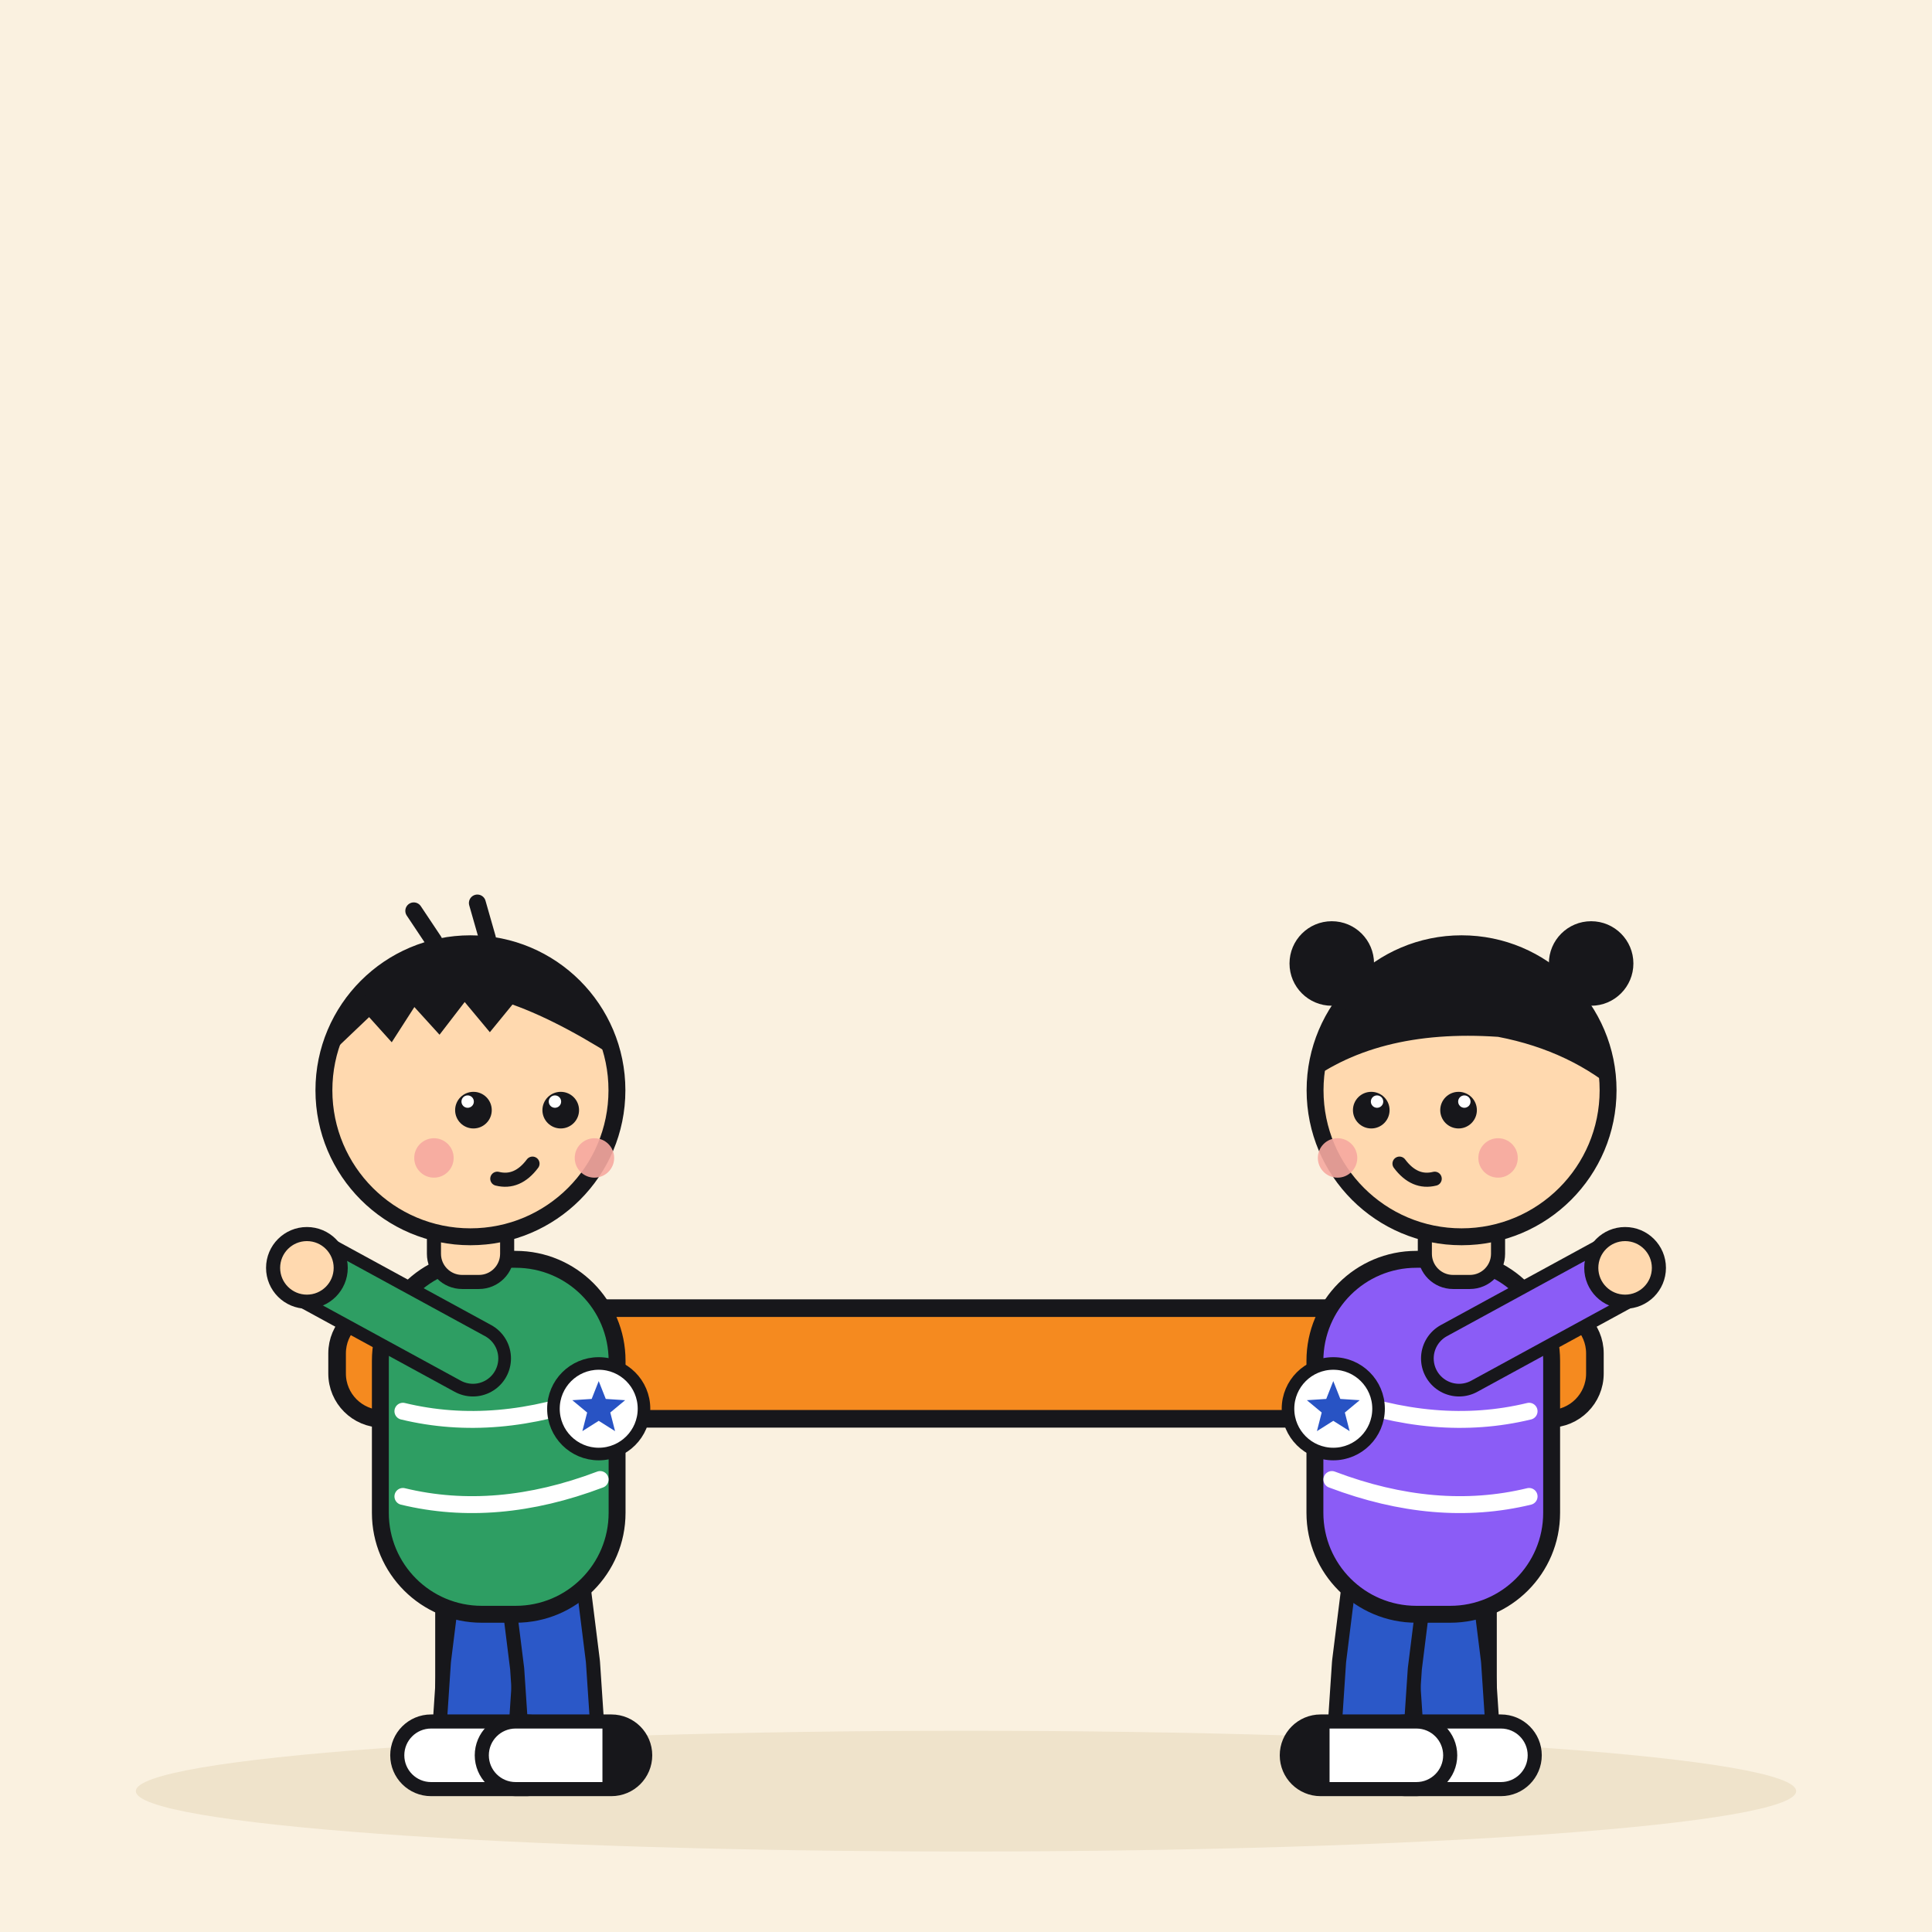
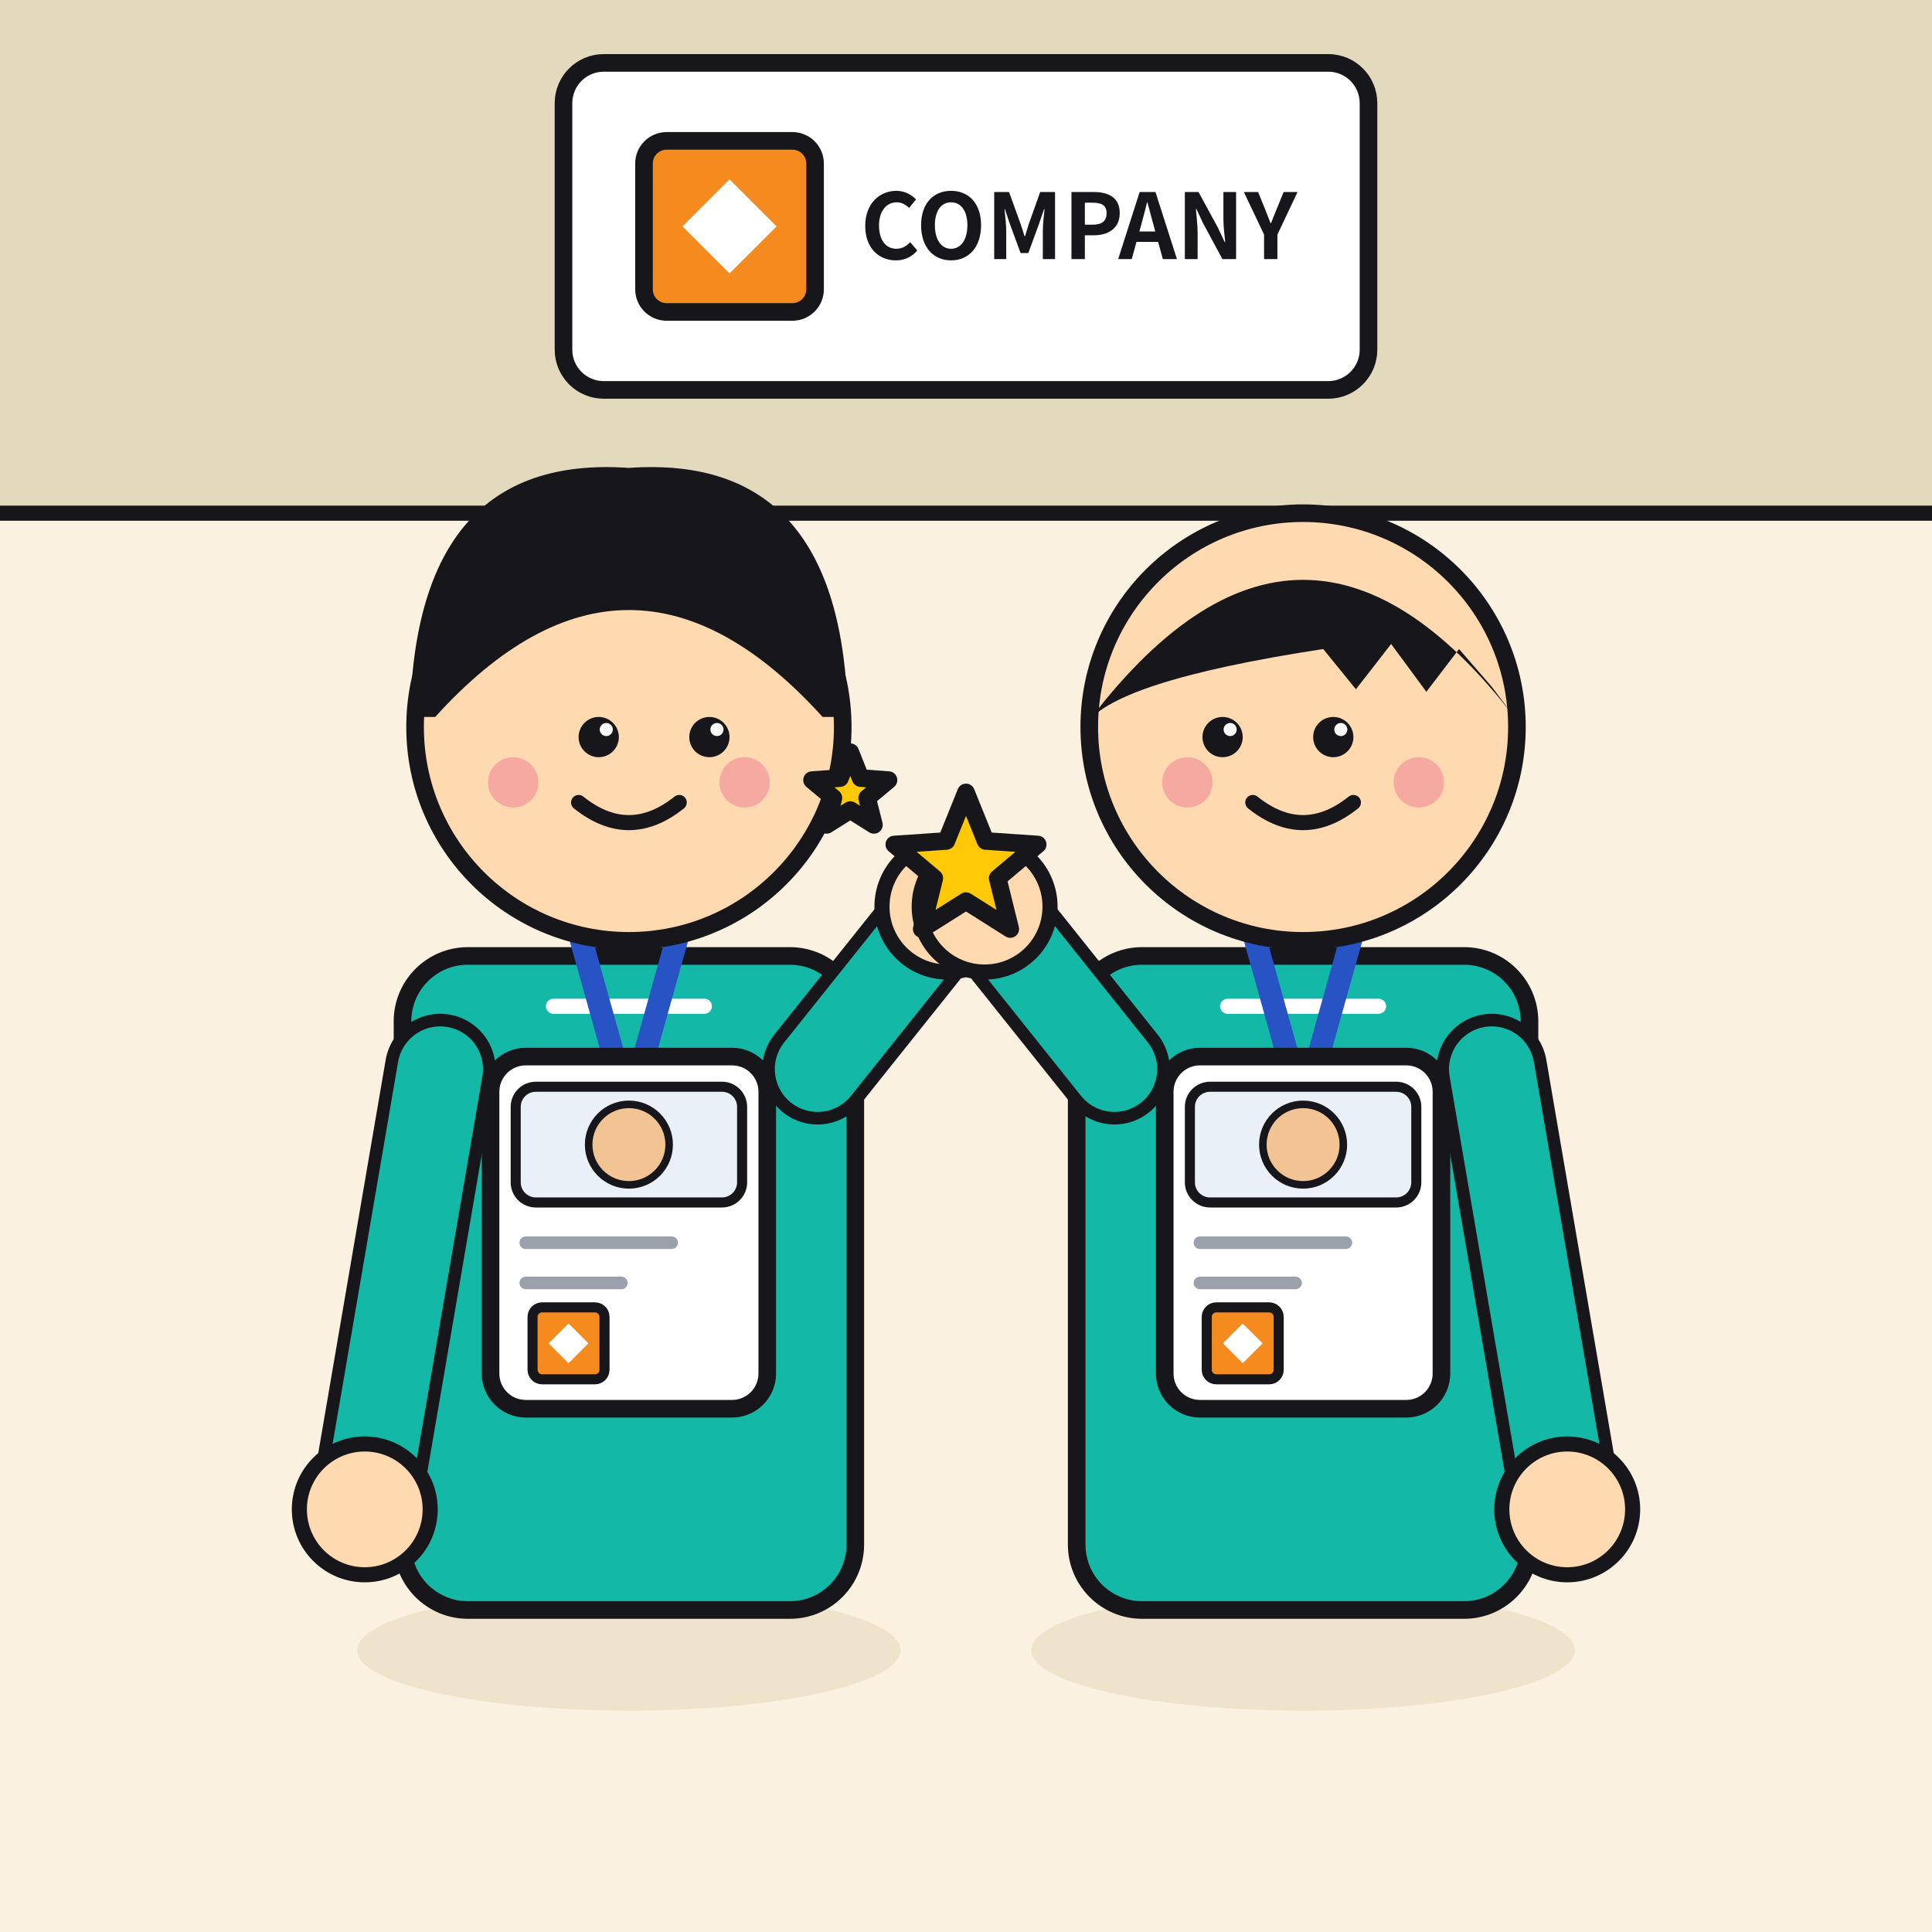
<svg xmlns="http://www.w3.org/2000/svg" viewBox="0 0 768 768" width="768" height="768">
  <rect width="768" height="768" fill="#FAF1E0" />
-   <g id="initialRelation">
-     <ellipse cx="384" cy="712" rx="330" ry="24" fill="#EFE3CB" />
-     <rect x="134.0" y="520.0" width="500.0" height="44.0" rx="18" fill="#F58A1F" stroke="#17171B" stroke-width="7" />
-     <rect x="176.0" y="560.0" width="28.0" height="140.0" rx="10" fill="#F58A1F" stroke="#17171B" stroke-width="6" />
-     <rect x="564.0" y="560.0" width="28.0" height="140.0" rx="10" fill="#F58A1F" stroke="#17171B" stroke-width="6" />
-     <g transform="translate(196,700) scale(-1,1)">
-       <path d="M0.0,-73.92 L4.48,-38.08 L6.72,-4.48" fill="none" stroke="#17171B" stroke-width="35.84" stroke-linecap="round" stroke-linejoin="round" />
-       <path d="M0.0,-73.92 L4.48,-38.08 L6.72,-4.48" fill="none" stroke="#2B58C8" stroke-width="24.64" stroke-linecap="round" stroke-linejoin="round" />
-       <path d="M-20.16,-73.92 L-24.64,-38.08 L-26.88,-4.48" fill="none" stroke="#17171B" stroke-width="35.84" stroke-linecap="round" stroke-linejoin="round" />
-       <path d="M-20.16,-73.92 L-24.64,-38.08 L-26.88,-4.48" fill="none" stroke="#2B58C8" stroke-width="24.64" stroke-linecap="round" stroke-linejoin="round" />
-       <rect x="-26.88" y="-15.68" width="64.96" height="26.88" rx="13.44" fill="#FFFFFF" stroke="#17171B" stroke-width="5.6" />
-       <path d="M-26.88,-2.24 q0,-12 12,-12 h5 v24 h-5 q-12,0 -12,-12 z" fill="#17171B" />
-       <rect x="-60.48" y="-15.68" width="64.96" height="26.88" rx="13.44" fill="#FFFFFF" stroke="#17171B" stroke-width="5.6" />
-       <path d="M-60.48,-2.24 q0,-12 12,-12 h5 v24 h-5 q-12,0 -12,-12 z" fill="#17171B" />
-       <g transform="rotate(0 -2.24 -58.24)">
-         <rect x="-49.3" y="-199.4" width="94.1" height="141.1" rx="40.32" fill="#2E9E63" stroke="#17171B" stroke-width="6.72" />
-         <path d="M-42.56,-145.734 q41.395,15.68 78.4,6.72" stroke="#FFFFFF" stroke-width="6.72" fill="none" stroke-linecap="round" />
-         <path d="M-42.56,-111.866 q41.395,15.68 78.4,6.72" stroke="#FFFFFF" stroke-width="6.72" fill="none" stroke-linecap="round" />
-       </g>
-       <path d="M8,-160 L74,-196" stroke="#17171B" stroke-width="30.24" stroke-linecap="round" />
-       <path d="M8,-160 L74,-196" stroke="#2E9E63" stroke-width="20.16" stroke-linecap="round" />
-       <circle cx="74.0" cy="-196.0" r="13.44" fill="#FFD9AF" stroke="#17171B" stroke-width="5.6" />
-       <rect x="-5.6" y="-219.5" width="29.1" height="29.1" rx="11.2" fill="#FFD9AF" stroke="#17171B" stroke-width="5.6" />
-       <g transform="rotate(0 8.96 -266.56)">
-         <clipPath id="hc_cg1">
-           <circle cx="8.96" cy="-266.56" r="56" />
-         </clipPath>
-         <circle cx="9.0" cy="-266.6" r="58.24" fill="#FFD9AF" stroke="#17171B" stroke-width="6.72" />
-         <g clip-path="url(#hc_cg1)">
-           <path d="M-54.88,-264.32 Q-49.28,-342.72 8.96,-334.88 Q67.2,-342.72 72.8,-264.32 L72.8,-273.28 L49.28,-295.68 l-9,10 l-9,-14 l-10,11 l-10,-13 l-10,12 l-9,-11 Q-28.0,-293.44 -54.88,-275.52 Z" fill="#17171B" />
-         </g>
-         <path d="M2.24,-327.04 l4,-14 M23.52,-325.92 l8,-12" stroke="#17171B" stroke-width="6.72" stroke-linecap="round" />
-         <circle cx="-26.9" cy="-258.7" r="7.28" fill="#17171B" stroke="none" stroke-width="0" />
-         <circle cx="-24.6" cy="-262.1" r="2.464" fill="#FFFFFF" stroke="none" stroke-width="0" />
-         <circle cx="7.8" cy="-258.7" r="7.28" fill="#17171B" stroke="none" stroke-width="0" />
-         <circle cx="10.1" cy="-262.1" r="2.464" fill="#FFFFFF" stroke="none" stroke-width="0" />
-         <path d="M-15.68,-237.44 q6,8 14,6" stroke="#17171B" stroke-width="5.6" fill="none" stroke-linecap="round" />
-         <circle cx="-40.3" cy="-239.7" r="7.84" fill="#F6A9A0" stroke="none" stroke-width="0" opacity="0.9" />
-         <circle cx="23.5" cy="-239.7" r="7.84" fill="#F6A9A0" stroke="none" stroke-width="0" opacity="0.9" />
+   <g id="agentAction">
+     <g transform="translate(384,384) scale(1.0) translate(-384.0,-384.0)">
+       <rect x="-307" y="-307" width="1382" height="1382" fill="#FAF1E0" />
+       <rect x="-307" y="-307" width="1382" height="511" fill="#E3D9BC" />
+       <path d="M-307.2,204.0 L1075.2,204.0" stroke="#17171B" stroke-width="6" stroke-linecap="butt" fill="none" />
+       <rect x="224.0" y="25.0" width="320.0" height="130.0" rx="16" fill="#FFFFFF" stroke="#17171B" stroke-width="7" />
+       <rect x="256.0" y="56.0" width="68.0" height="68.0" rx="9.0" fill="#F58A1F" stroke="#17171B" stroke-width="7.0" />
+       <path d="M290.0,71.3 L308.7,90.0 L290.0,108.7 L271.3,90.0 Z" fill="#FFFFFF" />
+       <text x="342" y="103" font-family="Noto Sans CJK KR, Noto Sans KR, Pretendard, Apple SD Gothic Neo, Malgun Gothic, sans-serif" font-size="36" font-weight="700" fill="#17171B">COMPANY</text>
+       <ellipse cx="250.0" cy="656.0" rx="108" ry="24" fill="#EFE3CB" />
+       <rect x="160.0" y="380.0" width="180.0" height="260.0" rx="26" fill="#14B8A6" stroke="#17171B" stroke-width="7" />
+       <path d="M220.0,400.0 L280.0,400.0" stroke="#FFFFFF" stroke-width="6" stroke-linecap="round" fill="none" />
+       <path d="M175.0,425.0 L145.0,600.0" stroke="#17171B" stroke-width="44" stroke-linecap="round" fill="none" />
+       <path d="M175.0,425.0 L145.0,600.0" stroke="#14B8A6" stroke-width="34" stroke-linecap="round" fill="none" />
+       <circle cx="145.0" cy="600.0" r="26" fill="#FFD9AF" stroke="#17171B" stroke-width="6" />
+       <path d="M325.0,425.0 L376.6,360.4" stroke="#17171B" stroke-width="44" stroke-linecap="round" fill="none" />
+       <path d="M325.0,425.0 L376.6,360.4" stroke="#14B8A6" stroke-width="34" stroke-linecap="round" fill="none" />
+       <circle cx="376.6" cy="360.4" r="26" fill="#FFD9AF" stroke="#17171B" stroke-width="6" />
+       <path d="M230.0,370.0 L244.0,420.0" stroke="#2853C4" stroke-width="9" stroke-linecap="round" fill="none" />
+       <path d="M270.0,370.0 L256.0,420.0" stroke="#2853C4" stroke-width="9" stroke-linecap="round" fill="none" />
+       <rect x="195.0" y="420.0" width="110.0" height="140.0" rx="14" fill="#FFFFFF" stroke="#17171B" stroke-width="7" />
+       <rect x="205.0" y="432.0" width="90.0" height="46.0" rx="8" fill="#EAF0F7" stroke="#17171B" stroke-width="4" />
+       <circle cx="250.0" cy="455.0" r="16" fill="#F2C393" stroke="#17171B" stroke-width="3" />
+       <rect x="211.7" y="519.7" width="28.6" height="28.6" rx="3.8" fill="#F58A1F" stroke="#17171B" stroke-width="4.0" />
+       <path d="M226.0,526.1 L233.9,534.0 L226.0,541.9 L218.1,534.0 Z" fill="#FFFFFF" />
+       <path d="M209.0,494.0 L267.0,494.0" stroke="#9AA0AC" stroke-width="5" stroke-linecap="round" fill="none" />
+       <path d="M209.0,510.0 L247.0,510.0" stroke="#9AA0AC" stroke-width="5" stroke-linecap="round" fill="none" />
+       <circle cx="250.0" cy="289.0" r="85.0" fill="#FFD9AF" stroke="#17171B" stroke-width="7" />
+       <path d="M163,285 Q165,180 250,186 Q335,180 337,285 L327,285 Q250,200 173,285 Z" fill="#17171B" />
+       <circle cx="238.0" cy="293.0" r="8" fill="#17171B" stroke="none" stroke-width="0" />
+       <circle cx="282.0" cy="293.0" r="8" fill="#17171B" stroke="none" stroke-width="0" />
+       <circle cx="241.0" cy="290.0" r="2.6" fill="#FFFFFF" stroke="none" stroke-width="0" />
+       <circle cx="285.0" cy="290.0" r="2.6" fill="#FFFFFF" stroke="none" stroke-width="0" />
+       <path d="M230,319 q20,16 40,0" stroke="#17171B" stroke-width="6" fill="none" stroke-linecap="round" />
+       <circle cx="204.0" cy="311.0" r="10" fill="#F6A9A0" stroke="none" stroke-width="0" />
+       <circle cx="296.0" cy="311.0" r="10" fill="#F6A9A0" stroke="none" stroke-width="0" />
+       <ellipse cx="518.0" cy="656.0" rx="108" ry="24" fill="#EFE3CB" />
+       <rect x="428.0" y="380.0" width="180.0" height="260.0" rx="26" fill="#14B8A6" stroke="#17171B" stroke-width="7" />
+       <path d="M488.0,400.0 L548.0,400.0" stroke="#FFFFFF" stroke-width="6" stroke-linecap="round" fill="none" />
+       <path d="M593.0,425.0 L623.0,600.0" stroke="#17171B" stroke-width="44" stroke-linecap="round" fill="none" />
+       <path d="M593.0,425.0 L623.0,600.0" stroke="#14B8A6" stroke-width="34" stroke-linecap="round" fill="none" />
+       <circle cx="623.0" cy="600.0" r="26" fill="#FFD9AF" stroke="#17171B" stroke-width="6" />
+       <path d="M443.0,425.0 L391.4,360.4" stroke="#17171B" stroke-width="44" stroke-linecap="round" fill="none" />
+       <path d="M443.0,425.0 L391.4,360.4" stroke="#14B8A6" stroke-width="34" stroke-linecap="round" fill="none" />
+       <circle cx="391.4" cy="360.4" r="26" fill="#FFD9AF" stroke="#17171B" stroke-width="6" />
+       <path d="M498.0,370.0 L512.0,420.0" stroke="#2853C4" stroke-width="9" stroke-linecap="round" fill="none" />
+       <path d="M538.0,370.0 L524.0,420.0" stroke="#2853C4" stroke-width="9" stroke-linecap="round" fill="none" />
+       <rect x="463.0" y="420.0" width="110.0" height="140.0" rx="14" fill="#FFFFFF" stroke="#17171B" stroke-width="7" />
+       <rect x="473.0" y="432.0" width="90.0" height="46.0" rx="8" fill="#EAF0F7" stroke="#17171B" stroke-width="4" />
+       <circle cx="518.0" cy="455.0" r="16" fill="#F2C393" stroke="#17171B" stroke-width="3" />
+       <rect x="479.7" y="519.7" width="28.6" height="28.6" rx="3.8" fill="#F58A1F" stroke="#17171B" stroke-width="4.0" />
+       <path d="M494.0,526.1 L501.9,534.0 L494.0,541.9 L486.1,534.0 Z" fill="#FFFFFF" />
+       <path d="M477.0,494.0 L535.0,494.0" stroke="#9AA0AC" stroke-width="5" stroke-linecap="round" fill="none" />
+       <path d="M477.0,510.0 L515.0,510.0" stroke="#9AA0AC" stroke-width="5" stroke-linecap="round" fill="none" />
+       <circle cx="518.0" cy="289.0" r="85.0" fill="#FFD9AF" stroke="#17171B" stroke-width="7" />
+       <path d="M431,289 Q518,172 605,289 L593,273 l-13,-15 l-13,17 l-14,-19 l-14,18 l-13,-16 Q441,271 431,289 Z" fill="#17171B" />
+       <circle cx="486.0" cy="293.0" r="8" fill="#17171B" stroke="none" stroke-width="0" />
+       <circle cx="530.0" cy="293.0" r="8" fill="#17171B" stroke="none" stroke-width="0" />
+       <circle cx="489.0" cy="290.0" r="2.6" fill="#FFFFFF" stroke="none" stroke-width="0" />
+       <circle cx="533.0" cy="290.0" r="2.6" fill="#FFFFFF" stroke="none" stroke-width="0" />
+       <path d="M498,319 q20,16 40,0" stroke="#17171B" stroke-width="6" fill="none" stroke-linecap="round" />
+       <circle cx="472.0" cy="311.0" r="10" fill="#F6A9A0" stroke="none" stroke-width="0" />
+       <circle cx="564.0" cy="311.0" r="10" fill="#F6A9A0" stroke="none" stroke-width="0" />
+       <g opacity="1.0">
+         <path d="M384.0,315.0 L391.8,334.3 L412.5,335.7 L396.6,349.1 L401.6,369.3 L384.0,358.2 L366.4,369.3 L371.4,349.1 L355.5,335.7 L376.2,334.3 Z" fill="#FFC907" stroke="#17171B" stroke-width="7" stroke-linejoin="round" />
+         <path d="M338.0,299.0 L342.1,309.3 L353.2,310.1 L344.7,317.2 L347.4,327.9 L338.0,322.0 L328.6,327.9 L331.3,317.2 L322.8,310.1 L333.9,309.3 Z" fill="#FFC907" stroke="#17171B" stroke-width="7" stroke-linejoin="round" />
      </g>
    </g>
-     <circle cx="238.0" cy="560.0" r="18" fill="#FFFFFF" stroke="#17171B" stroke-width="5" />
-     <path d="M238.0,549.0 L240.8,556.1 L248.5,556.6 L242.6,561.5 L244.5,568.9 L238.0,564.8 L231.5,568.9 L233.4,561.5 L227.5,556.6 L235.2,556.1 Z" fill="#2853C4" />
  </g>
-   <g id="transferShift">
-     <g transform="translate(572,700) scale(1,1)">
-       <path d="M0.0,-73.92 L4.48,-38.08 L6.72,-4.48" fill="none" stroke="#17171B" stroke-width="35.84" stroke-linecap="round" stroke-linejoin="round" />
-       <path d="M0.0,-73.92 L4.48,-38.08 L6.72,-4.48" fill="none" stroke="#2B58C8" stroke-width="24.64" stroke-linecap="round" stroke-linejoin="round" />
-       <path d="M-20.16,-73.92 L-24.64,-38.08 L-26.88,-4.48" fill="none" stroke="#17171B" stroke-width="35.84" stroke-linecap="round" stroke-linejoin="round" />
-       <path d="M-20.16,-73.92 L-24.64,-38.08 L-26.88,-4.48" fill="none" stroke="#2B58C8" stroke-width="24.64" stroke-linecap="round" stroke-linejoin="round" />
-       <rect x="-26.88" y="-15.68" width="64.96" height="26.88" rx="13.44" fill="#FFFFFF" stroke="#17171B" stroke-width="5.6" />
-       <path d="M-26.88,-2.24 q0,-12 12,-12 h5 v24 h-5 q-12,0 -12,-12 z" fill="#17171B" />
-       <rect x="-60.48" y="-15.68" width="64.96" height="26.88" rx="13.44" fill="#FFFFFF" stroke="#17171B" stroke-width="5.6" />
-       <path d="M-60.48,-2.24 q0,-12 12,-12 h5 v24 h-5 q-12,0 -12,-12 z" fill="#17171B" />
-       <g transform="rotate(0 -2.24 -58.24)">
-         <rect x="-49.3" y="-199.4" width="94.1" height="141.1" rx="40.32" fill="#8B5CF6" stroke="#17171B" stroke-width="6.72" />
-         <path d="M-42.56,-145.734 q41.395,15.68 78.4,6.72" stroke="#FFFFFF" stroke-width="6.72" fill="none" stroke-linecap="round" />
-         <path d="M-42.56,-111.866 q41.395,15.68 78.4,6.72" stroke="#FFFFFF" stroke-width="6.72" fill="none" stroke-linecap="round" />
-       </g>
-       <path d="M8,-160 L74,-196" stroke="#17171B" stroke-width="30.24" stroke-linecap="round" />
-       <path d="M8,-160 L74,-196" stroke="#8B5CF6" stroke-width="20.16" stroke-linecap="round" />
-       <circle cx="74.0" cy="-196.0" r="13.44" fill="#FFD9AF" stroke="#17171B" stroke-width="5.6" />
-       <rect x="-5.6" y="-219.5" width="29.1" height="29.1" rx="11.2" fill="#FFD9AF" stroke="#17171B" stroke-width="5.6" />
-       <g transform="rotate(0 8.96 -266.56)">
-         <clipPath id="hc_cg2">
-           <circle cx="8.96" cy="-266.56" r="56" />
-         </clipPath>
-         <circle cx="9.0" cy="-266.6" r="58.24" fill="#FFD9AF" stroke="#17171B" stroke-width="6.72" />
-         <g clip-path="url(#hc_cg2)">
-           <path d="M-54.88,-259.84 Q-51.52,-339.36 8.96,-333.76 Q69.44,-339.36 72.8,-258.72 L72.8,-264.32 Q52.64,-282.24 23.52,-287.84 Q-25.76,-291.2 -54.88,-267.68 Z" fill="#17171B" />
-         </g>
-         <circle cx="-42.6" cy="-317.0" r="16.8" fill="#17171B" stroke="none" stroke-width="0" />
-         <circle cx="60.5" cy="-317.0" r="16.8" fill="#17171B" stroke="none" stroke-width="0" />
-         <circle cx="-26.9" cy="-258.7" r="7.28" fill="#17171B" stroke="none" stroke-width="0" />
-         <circle cx="-24.6" cy="-262.1" r="2.464" fill="#FFFFFF" stroke="none" stroke-width="0" />
-         <circle cx="7.8" cy="-258.7" r="7.28" fill="#17171B" stroke="none" stroke-width="0" />
-         <circle cx="10.1" cy="-262.1" r="2.464" fill="#FFFFFF" stroke="none" stroke-width="0" />
-         <path d="M-15.68,-237.44 q6,8 14,6" stroke="#17171B" stroke-width="5.6" fill="none" stroke-linecap="round" />
-         <circle cx="-40.3" cy="-239.7" r="7.84" fill="#F6A9A0" stroke="none" stroke-width="0" opacity="0.9" />
-         <circle cx="23.5" cy="-239.7" r="7.84" fill="#F6A9A0" stroke="none" stroke-width="0" opacity="0.9" />
-       </g>
-     </g>
-     <circle cx="530.0" cy="560.0" r="18" fill="#FFFFFF" stroke="#17171B" stroke-width="5" />
-     <path d="M530.0,549.0 L532.8,556.1 L540.5,556.6 L534.6,561.5 L536.5,568.9 L530.0,564.8 L523.5,568.9 L525.4,561.5 L519.5,556.6 L527.2,556.1 Z" fill="#2853C4" />
-   </g>
+   <g id="patientImpact" />
+   <g id="resultState" />
</svg>
